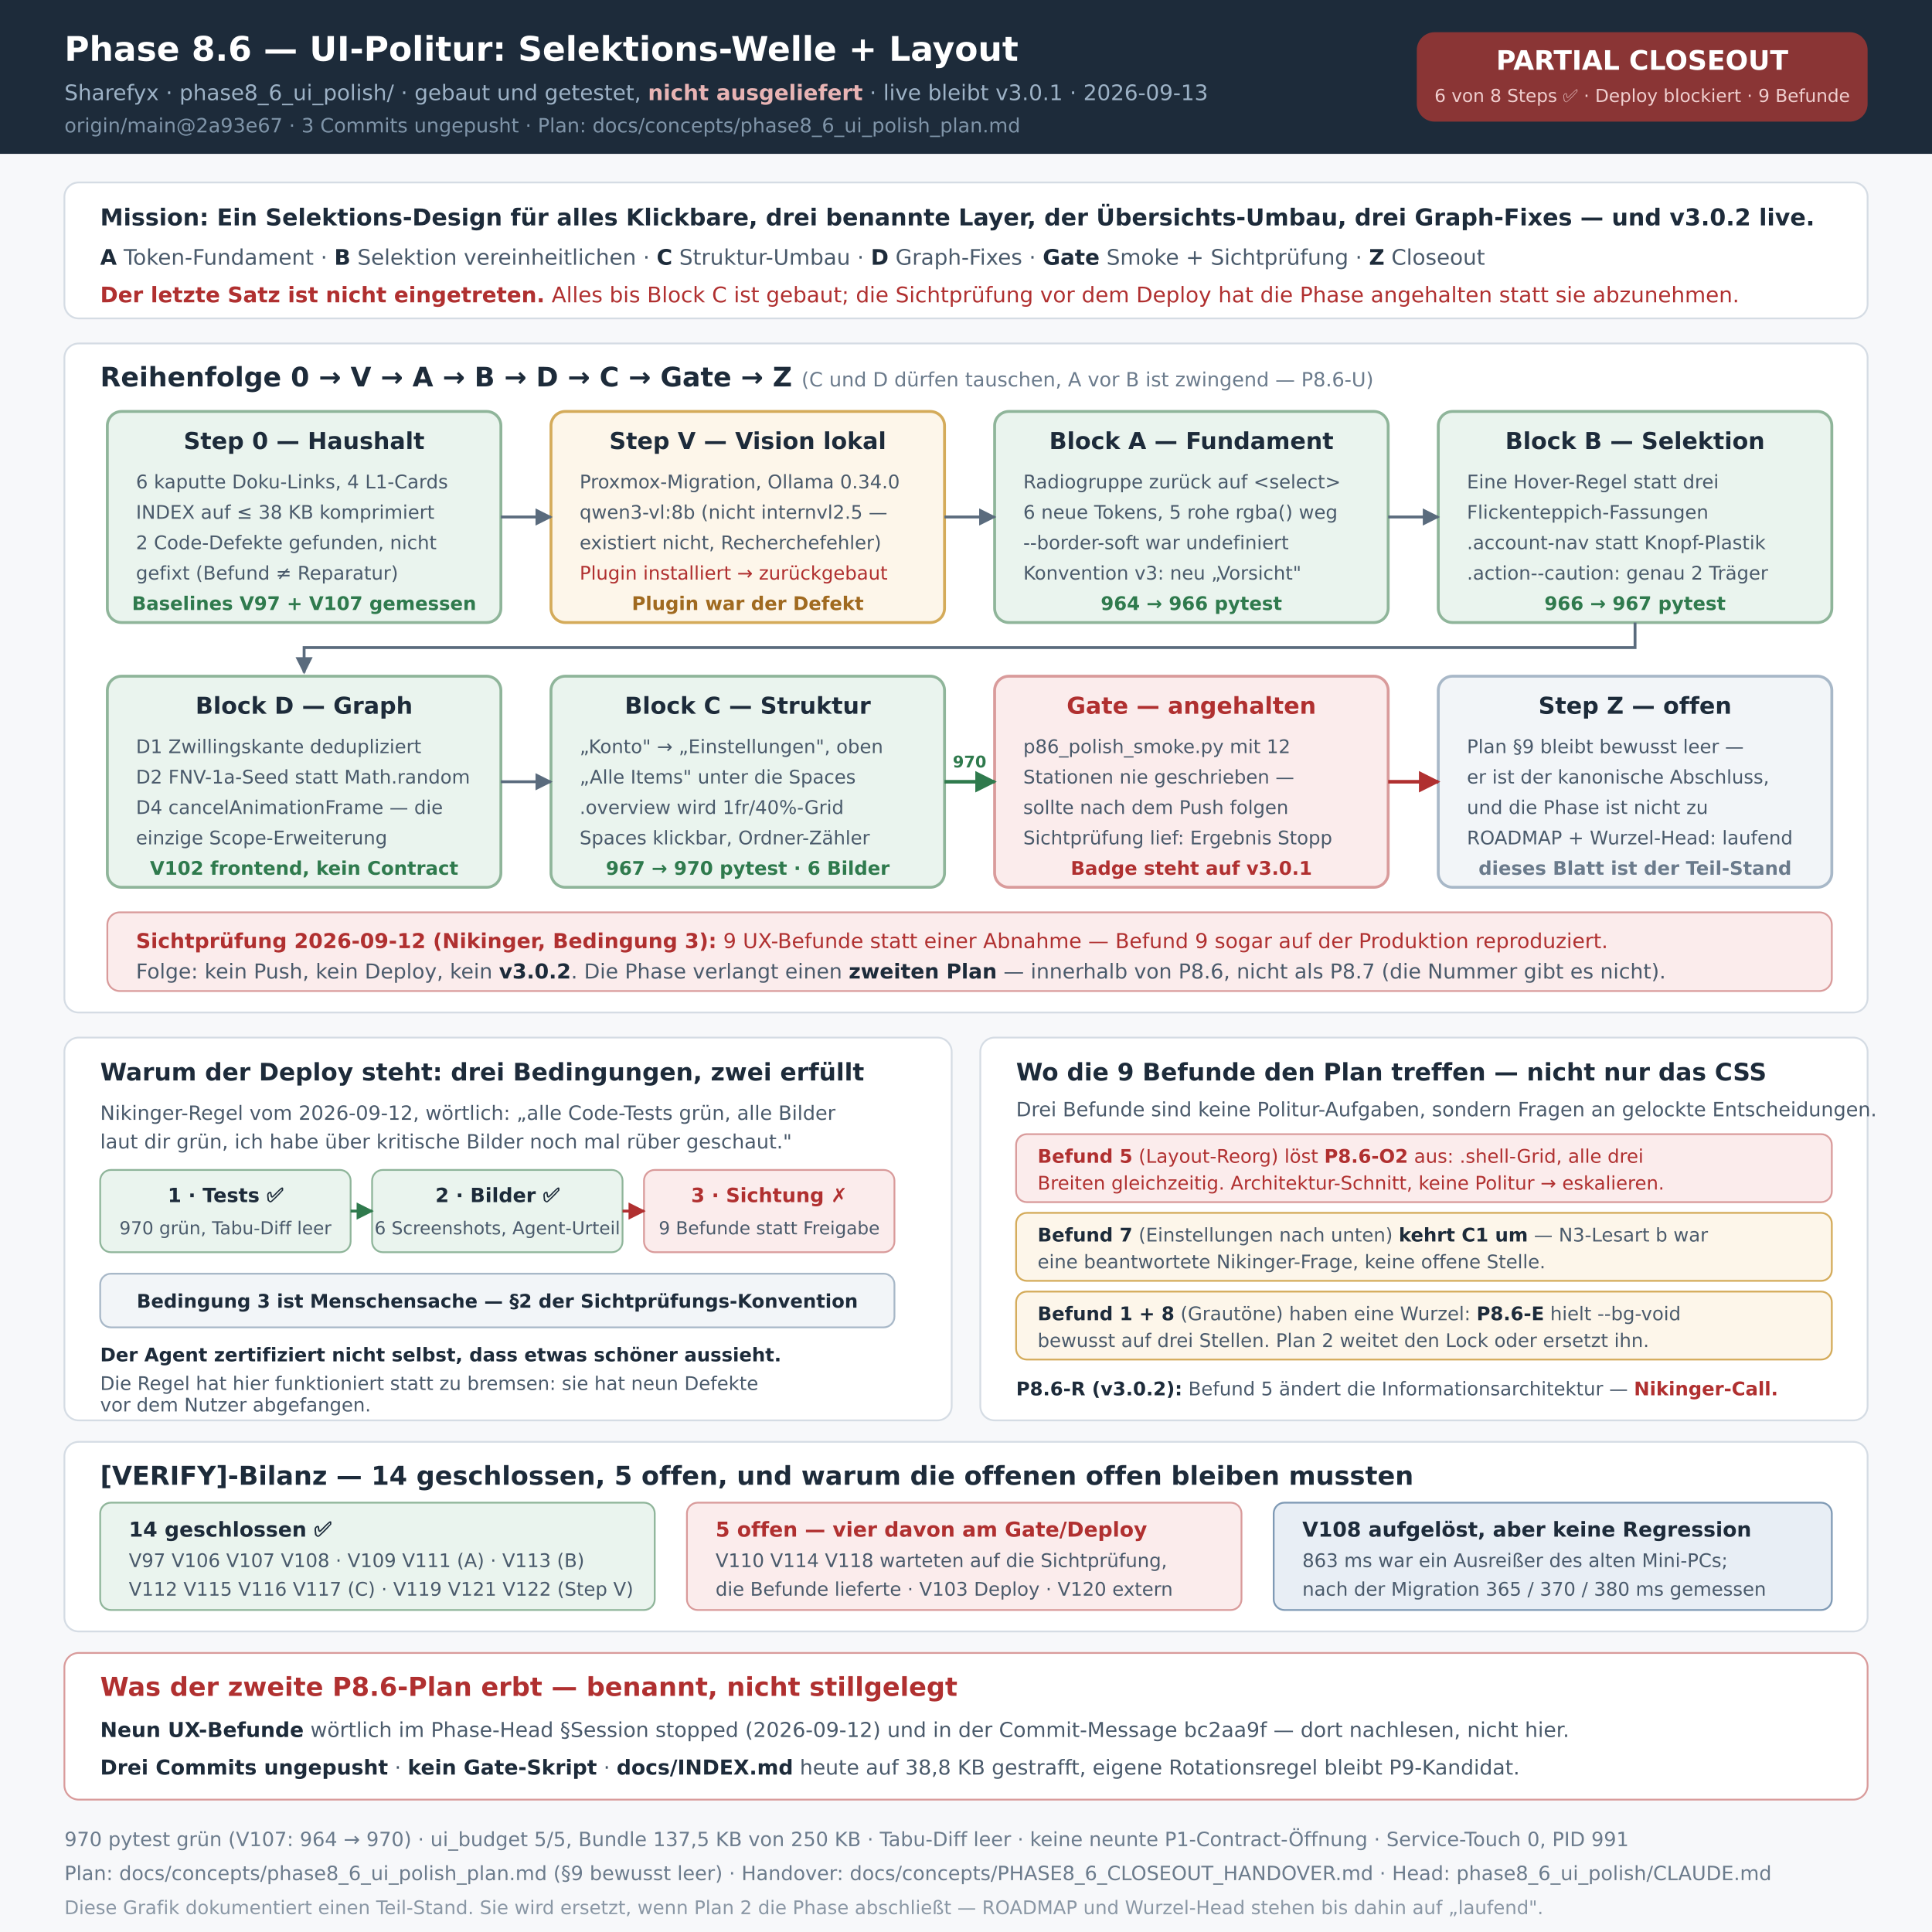
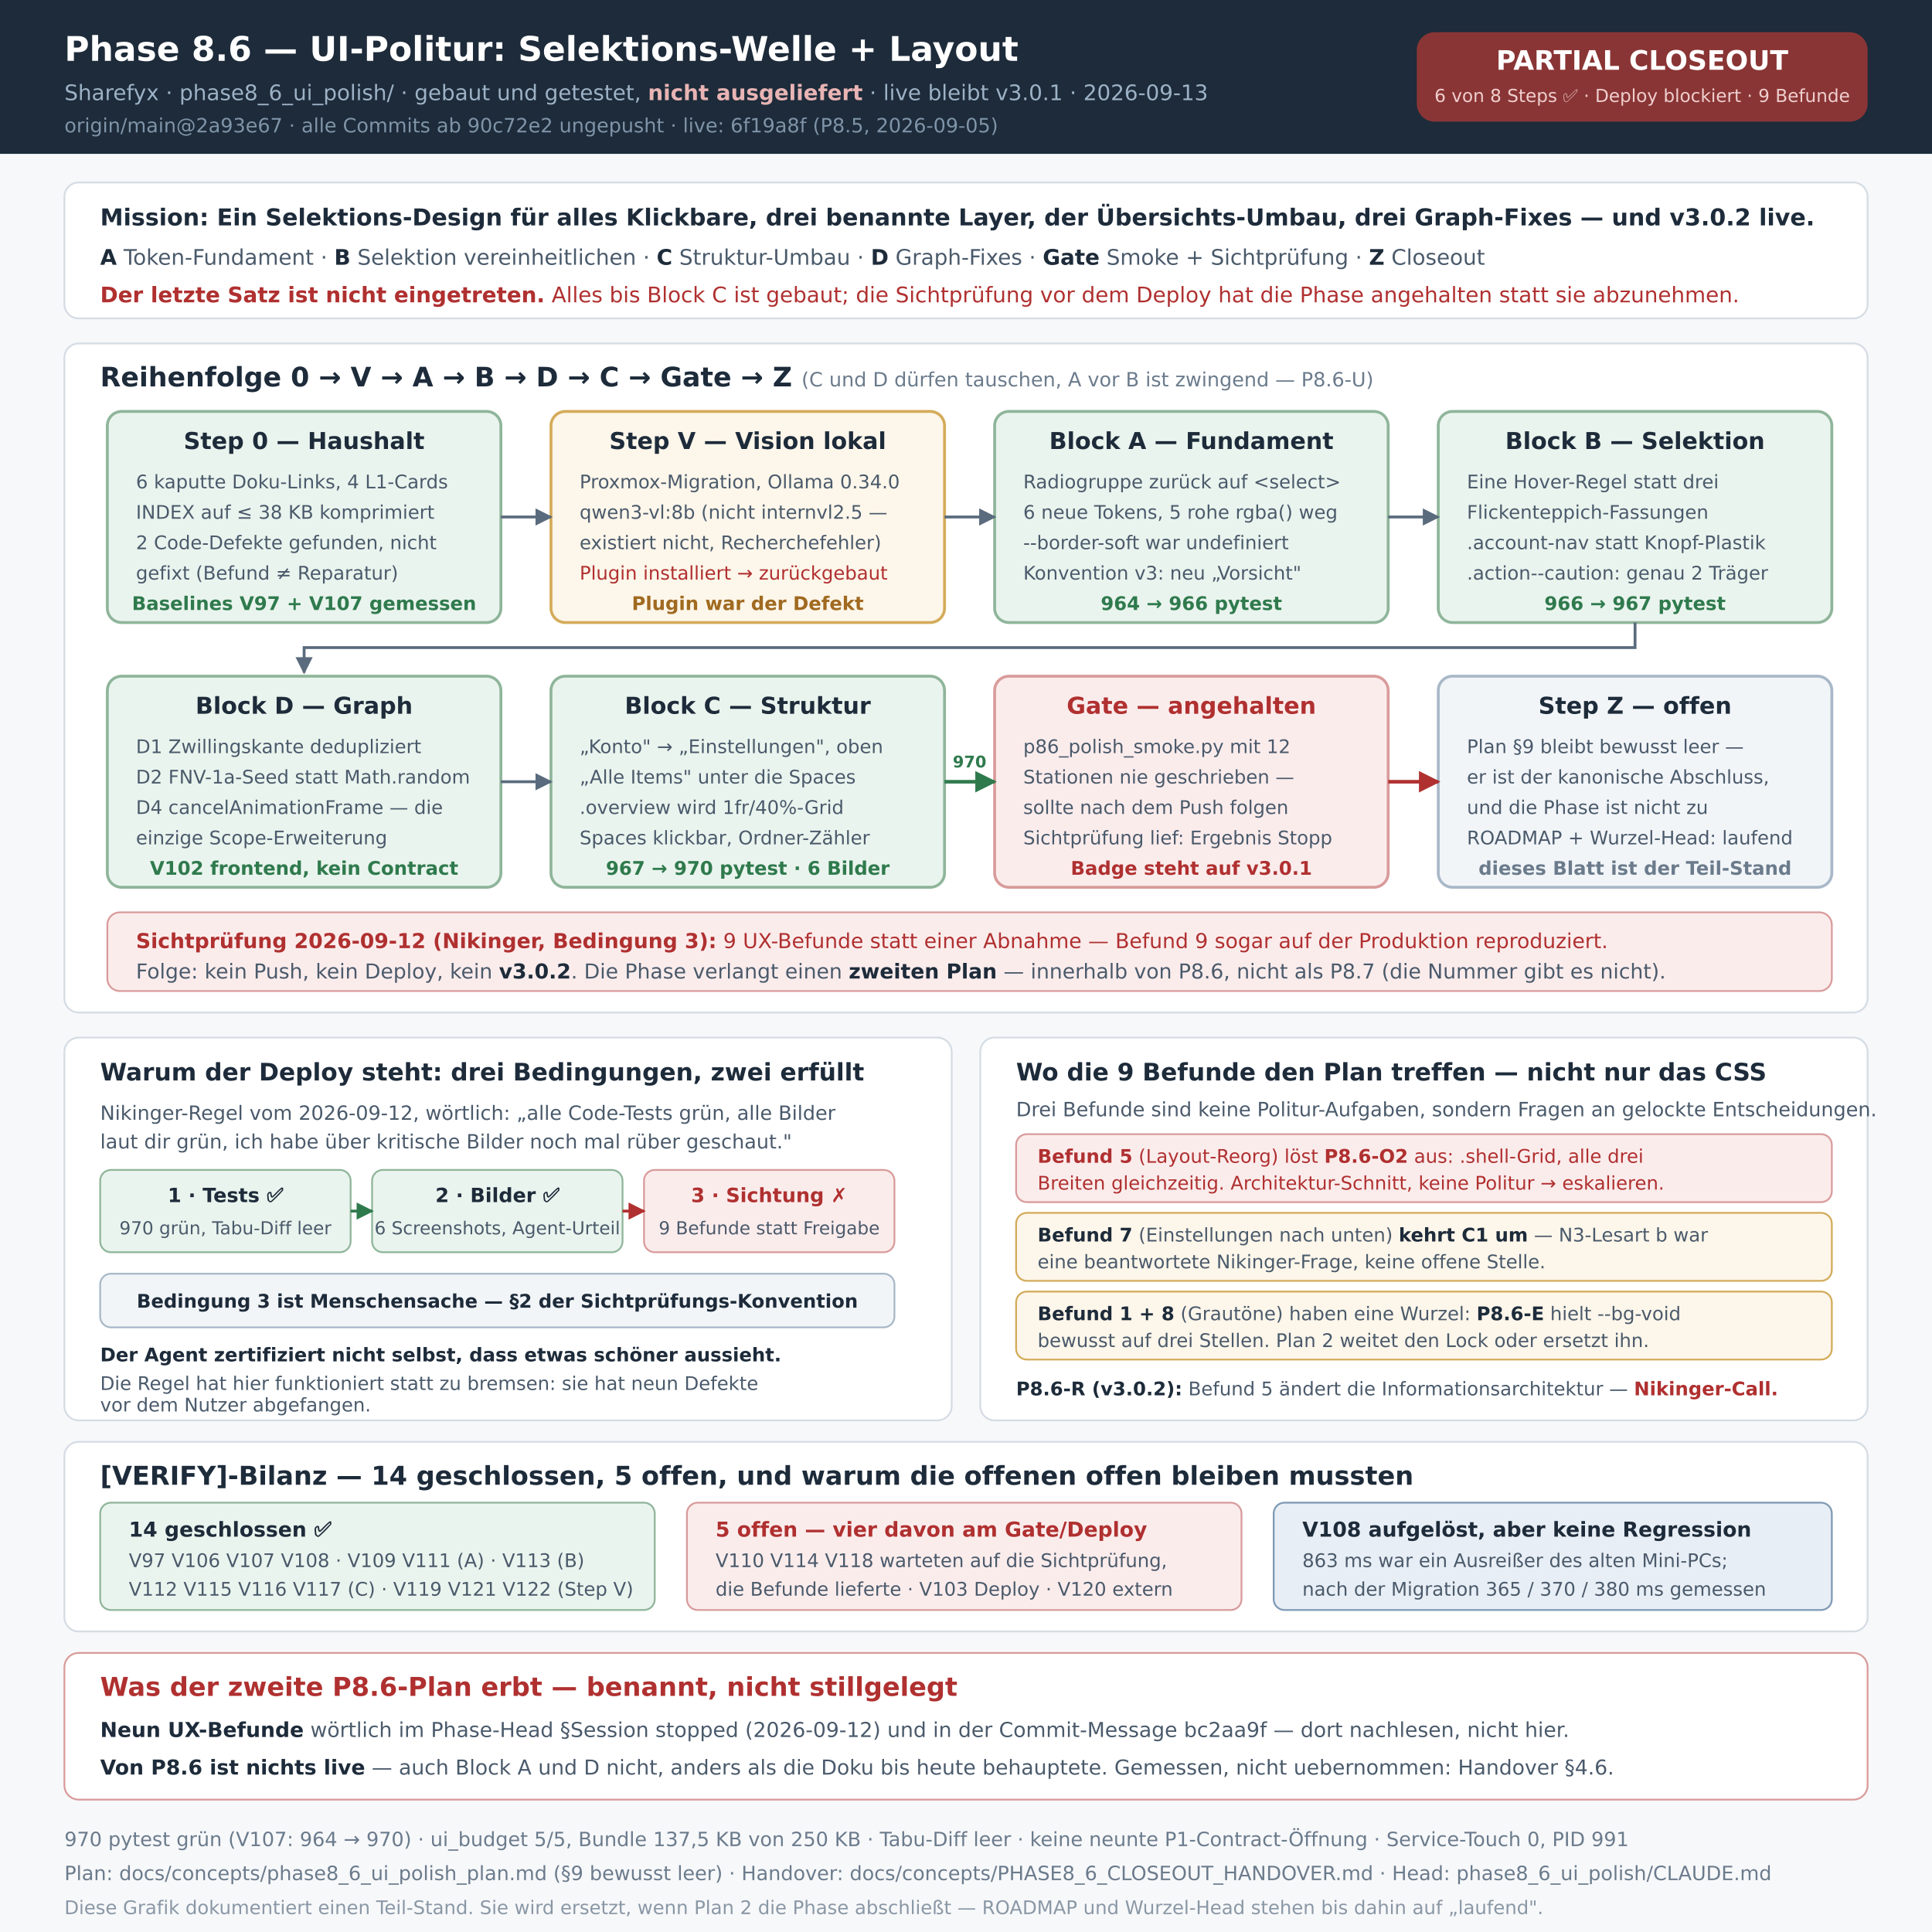
<svg xmlns="http://www.w3.org/2000/svg" width="1080" height="1080" viewBox="0 0 1080 1080" font-family="'DejaVu Sans','Segoe UI',Helvetica,Arial,sans-serif">
  <defs>
    <marker id="ar" viewBox="0 0 10 10" refX="9" refY="5" markerWidth="6" markerHeight="6" orient="auto-start-reverse">
      <path d="M 0 0 L 10 5 L 0 10 z" fill="#5a6b7d" />
    </marker>
    <marker id="arG" viewBox="0 0 10 10" refX="9" refY="5" markerWidth="6" markerHeight="6" orient="auto-start-reverse">
      <path d="M 0 0 L 10 5 L 0 10 z" fill="#2f7a4d" />
    </marker>
    <marker id="arR" viewBox="0 0 10 10" refX="9" refY="5" markerWidth="6" markerHeight="6" orient="auto-start-reverse">
      <path d="M 0 0 L 10 5 L 0 10 z" fill="#b03030" />
    </marker>
  </defs>
  <rect width="1080" height="1080" fill="#f7f8fa" />
  <rect x="0" y="0" width="1080" height="86" fill="#1d2b3a" />
  <text x="36" y="34" font-size="19" font-weight="700" fill="#ffffff">Phase 8.6 — UI-Politur: Selektions-Welle + Layout</text>
  <text x="36" y="56" font-size="12" fill="#9db2c6">Sharefyx · phase8_6_ui_polish/ · gebaut und getestet, <tspan font-weight="700" fill="#e8b4b4">nicht ausgeliefert</tspan> · live bleibt v3.0.1 · 2026-09-13</text>
-   <text x="36" y="74" font-size="11" fill="#7f94a8">origin/main@2a93e67 · 3 Commits ungepusht · Plan: docs/concepts/phase8_6_ui_polish_plan.md</text>
+   <text x="36" y="74" font-size="11" fill="#7f94a8">origin/main@2a93e67 · alle Commits ab 90c72e2 ungepusht · live: 6f19a8f (P8.5, 2026-09-05)</text>
  <rect x="792" y="18" width="252" height="50" rx="10" fill="#8a3535" />
  <text x="918" y="39" font-size="15" font-weight="700" fill="#ffffff" text-anchor="middle">PARTIAL CLOSEOUT</text>
  <text x="918" y="57" font-size="10" fill="#f0cfcf" text-anchor="middle">6 von 8 Steps ✅ · Deploy blockiert · 9 Befunde</text>
  <rect x="36" y="102" width="1008" height="76" rx="8" fill="#ffffff" stroke="#d5dce4" />
  <text x="56" y="126" font-size="13" font-weight="700" fill="#1d2b3a">Mission: Ein Selektions-Design für alles Klickbare, drei benannte Layer, der Übersichts-Umbau, drei Graph-Fixes — und v3.0.2 live.</text>
  <text x="56" y="148" font-size="12" fill="#4a5a6b">
    <tspan font-weight="700" fill="#1d2b3a">A</tspan> Token-Fundament · <tspan font-weight="700" fill="#1d2b3a">B</tspan> Selektion vereinheitlichen · <tspan font-weight="700" fill="#1d2b3a">C</tspan> Struktur-Umbau · <tspan font-weight="700" fill="#1d2b3a">D</tspan> Graph-Fixes · <tspan font-weight="700" fill="#1d2b3a">Gate</tspan> Smoke + Sichtprüfung · <tspan font-weight="700" fill="#1d2b3a">Z</tspan> Closeout</text>
  <text x="56" y="169" font-size="12" fill="#b03030">
    <tspan font-weight="700">Der letzte Satz ist nicht eingetreten.</tspan> Alles bis Block C ist gebaut; die Sichtprüfung vor dem Deploy hat die Phase angehalten statt sie abzunehmen.</text>
  <rect x="36" y="192" width="1008" height="374" rx="8" fill="#ffffff" stroke="#d5dce4" />
  <text x="56" y="216" font-size="15" font-weight="700" fill="#1d2b3a">Reihenfolge 0 → V → A → B → D → C → Gate → Z   <tspan font-size="11" font-weight="400" fill="#6b7b8c">(C und D dürfen tauschen, A vor B ist zwingend — P8.6-U)</tspan>
  </text>
  <rect x="60" y="230" width="220" height="118" rx="8" fill="#eaf4ee" stroke="#8fb59a" stroke-width="1.6" />
  <text x="170" y="251" font-size="13" font-weight="700" fill="#1d2b3a" text-anchor="middle">Step 0 — Haushalt</text>
  <text x="76" y="273" font-size="10.5" fill="#4a5a6b">6 kaputte Doku-Links, 4 L1-Cards</text>
  <text x="76" y="290" font-size="10.5" fill="#4a5a6b">INDEX auf ≤ 38 KB komprimiert</text>
  <text x="76" y="307" font-size="10.5" fill="#4a5a6b">2 Code-Defekte gefunden, nicht</text>
  <text x="76" y="324" font-size="10.5" fill="#4a5a6b">gefixt (Befund ≠ Reparatur)</text>
  <text x="170" y="341" font-size="10.5" fill="#2f7a4d" text-anchor="middle" font-weight="700">Baselines V97 + V107 gemessen</text>
  <rect x="308" y="230" width="220" height="118" rx="8" fill="#fdf6ea" stroke="#d4ab5a" stroke-width="1.6" />
  <text x="418" y="251" font-size="13" font-weight="700" fill="#1d2b3a" text-anchor="middle">Step V — Vision lokal</text>
  <text x="324" y="273" font-size="10.5" fill="#4a5a6b">Proxmox-Migration, Ollama 0.34.0</text>
  <text x="324" y="290" font-size="10.5" fill="#4a5a6b">qwen3-vl:8b (nicht internvl2.5 —</text>
  <text x="324" y="307" font-size="10.5" fill="#4a5a6b">existiert nicht, Recherchefehler)</text>
  <text x="324" y="324" font-size="10.5" fill="#b03030">Plugin installiert → zurückgebaut</text>
  <text x="418" y="341" font-size="10.5" fill="#a06a20" text-anchor="middle" font-weight="700">Plugin war der Defekt</text>
  <rect x="556" y="230" width="220" height="118" rx="8" fill="#eaf4ee" stroke="#8fb59a" stroke-width="1.6" />
  <text x="666" y="251" font-size="13" font-weight="700" fill="#1d2b3a" text-anchor="middle">Block A — Fundament</text>
  <text x="572" y="273" font-size="10.5" fill="#4a5a6b">Radiogruppe zurück auf &lt;select&gt;</text>
  <text x="572" y="290" font-size="10.5" fill="#4a5a6b">6 neue Tokens, 5 rohe rgba() weg</text>
  <text x="572" y="307" font-size="10.5" fill="#4a5a6b">--border-soft war undefiniert</text>
  <text x="572" y="324" font-size="10.5" fill="#4a5a6b">Konvention v3: neu „Vorsicht"</text>
  <text x="666" y="341" font-size="10.5" fill="#2f7a4d" text-anchor="middle" font-weight="700">964 → 966 pytest</text>
  <rect x="804" y="230" width="220" height="118" rx="8" fill="#eaf4ee" stroke="#8fb59a" stroke-width="1.6" />
  <text x="914" y="251" font-size="13" font-weight="700" fill="#1d2b3a" text-anchor="middle">Block B — Selektion</text>
  <text x="820" y="273" font-size="10.5" fill="#4a5a6b">Eine Hover-Regel statt drei</text>
  <text x="820" y="290" font-size="10.5" fill="#4a5a6b">Flickenteppich-Fassungen</text>
  <text x="820" y="307" font-size="10.5" fill="#4a5a6b">.account-nav statt Knopf-Plastik</text>
  <text x="820" y="324" font-size="10.5" fill="#4a5a6b">.action--caution: genau 2 Träger</text>
  <text x="914" y="341" font-size="10.5" fill="#2f7a4d" text-anchor="middle" font-weight="700">966 → 967 pytest</text>
  <line x1="280" y1="289" x2="308" y2="289" stroke="#5a6b7d" stroke-width="1.6" marker-end="url(#ar)" />
  <line x1="528" y1="289" x2="556" y2="289" stroke="#5a6b7d" stroke-width="1.6" marker-end="url(#ar)" />
  <line x1="776" y1="289" x2="804" y2="289" stroke="#5a6b7d" stroke-width="1.6" marker-end="url(#ar)" />
  <polyline points="914,348 914,362 170,362 170,376" fill="none" stroke="#5a6b7d" stroke-width="1.6" marker-end="url(#ar)" />
  <rect x="60" y="378" width="220" height="118" rx="8" fill="#eaf4ee" stroke="#8fb59a" stroke-width="1.6" />
  <text x="170" y="399" font-size="13" font-weight="700" fill="#1d2b3a" text-anchor="middle">Block D — Graph</text>
  <text x="76" y="421" font-size="10.5" fill="#4a5a6b">D1 Zwillingskante dedupliziert</text>
  <text x="76" y="438" font-size="10.5" fill="#4a5a6b">D2 FNV-1a-Seed statt Math.random</text>
  <text x="76" y="455" font-size="10.5" fill="#4a5a6b">D4 cancelAnimationFrame — die</text>
  <text x="76" y="472" font-size="10.5" fill="#4a5a6b">einzige Scope-Erweiterung</text>
  <text x="170" y="489" font-size="10.5" fill="#2f7a4d" text-anchor="middle" font-weight="700">V102 frontend, kein Contract</text>
  <rect x="308" y="378" width="220" height="118" rx="8" fill="#eaf4ee" stroke="#8fb59a" stroke-width="1.6" />
  <text x="418" y="399" font-size="13" font-weight="700" fill="#1d2b3a" text-anchor="middle">Block C — Struktur</text>
  <text x="324" y="421" font-size="10.5" fill="#4a5a6b">„Konto" → „Einstellungen", oben</text>
  <text x="324" y="438" font-size="10.5" fill="#4a5a6b">„Alle Items" unter die Spaces</text>
  <text x="324" y="455" font-size="10.5" fill="#4a5a6b">.overview wird 1fr/40%-Grid</text>
  <text x="324" y="472" font-size="10.5" fill="#4a5a6b">Spaces klickbar, Ordner-Zähler</text>
  <text x="418" y="489" font-size="10.5" fill="#2f7a4d" text-anchor="middle" font-weight="700">967 → 970 pytest · 6 Bilder</text>
  <rect x="556" y="378" width="220" height="118" rx="8" fill="#fbecec" stroke="#d99b9b" stroke-width="1.6" />
  <text x="666" y="399" font-size="13" font-weight="700" fill="#b03030" text-anchor="middle">Gate — angehalten</text>
  <text x="572" y="421" font-size="10.5" fill="#4a5a6b">p86_polish_smoke.py mit 12</text>
  <text x="572" y="438" font-size="10.5" fill="#4a5a6b">Stationen nie geschrieben —</text>
  <text x="572" y="455" font-size="10.5" fill="#4a5a6b">sollte nach dem Push folgen</text>
  <text x="572" y="472" font-size="10.5" fill="#4a5a6b">Sichtprüfung lief: Ergebnis Stopp</text>
  <text x="666" y="489" font-size="10.5" fill="#b03030" text-anchor="middle" font-weight="700">Badge steht auf v3.0.1</text>
  <rect x="804" y="378" width="220" height="118" rx="8" fill="#f2f5f8" stroke="#a8b8c8" stroke-width="1.6" />
  <text x="914" y="399" font-size="13" font-weight="700" fill="#1d2b3a" text-anchor="middle">Step Z — offen</text>
  <text x="820" y="421" font-size="10.5" fill="#4a5a6b">Plan §9 bleibt bewusst leer —</text>
  <text x="820" y="438" font-size="10.5" fill="#4a5a6b">er ist der kanonische Abschluss,</text>
  <text x="820" y="455" font-size="10.5" fill="#4a5a6b">und die Phase ist nicht zu</text>
  <text x="820" y="472" font-size="10.5" fill="#4a5a6b">ROADMAP + Wurzel-Head: laufend</text>
  <text x="914" y="489" font-size="10.5" fill="#6b7b8c" text-anchor="middle" font-weight="700">dieses Blatt ist der Teil-Stand</text>
  <line x1="280" y1="437" x2="308" y2="437" stroke="#5a6b7d" stroke-width="1.6" marker-end="url(#ar)" />
  <line x1="528" y1="437" x2="556" y2="437" stroke="#2f7a4d" stroke-width="2" marker-end="url(#arG)" />
  <text x="542" y="429" font-size="9" fill="#2f7a4d" text-anchor="middle" font-weight="700">970</text>
  <line x1="776" y1="437" x2="804" y2="437" stroke="#b03030" stroke-width="2" marker-end="url(#arR)" />
  <rect x="60" y="510" width="964" height="44" rx="7" fill="#fbecec" stroke="#d99b9b" />
  <text x="76" y="530" font-size="11.5" fill="#b03030">
    <tspan font-weight="700">Sichtprüfung 2026-09-12 (Nikinger, Bedingung 3):</tspan> 9 UX-Befunde statt einer Abnahme — Befund 9 sogar auf der Produktion reproduziert.</text>
  <text x="76" y="547" font-size="11.5" fill="#4a5a6b">Folge: kein Push, kein Deploy, kein <tspan font-weight="700" fill="#1d2b3a">v3.0.2</tspan>. Die Phase verlangt einen <tspan font-weight="700" fill="#1d2b3a">zweiten Plan</tspan> — innerhalb von P8.6, nicht als P8.7 (die Nummer gibt es nicht).</text>
  <rect x="36" y="580" width="496" height="214" rx="8" fill="#ffffff" stroke="#d5dce4" />
  <text x="56" y="604" font-size="13.5" font-weight="700" fill="#1d2b3a">Warum der Deploy steht: drei Bedingungen, zwei erfüllt</text>
  <text x="56" y="626" font-size="11" fill="#4a5a6b">Nikinger-Regel vom 2026-09-12, wörtlich: „alle Code-Tests grün, alle Bilder</text>
  <text x="56" y="642" font-size="11" fill="#4a5a6b">laut dir grün, ich habe über kritische Bilder noch mal rüber geschaut."</text>
  <rect x="56" y="654" width="140" height="46" rx="6" fill="#eaf4ee" stroke="#8fb59a" />
  <text x="126" y="672" font-size="11" font-weight="700" fill="#1d2b3a" text-anchor="middle">1 · Tests ✅</text>
  <text x="126" y="690" font-size="10" fill="#4a5a6b" text-anchor="middle">970 grün, Tabu-Diff leer</text>
  <rect x="208" y="654" width="140" height="46" rx="6" fill="#eaf4ee" stroke="#8fb59a" />
  <text x="278" y="672" font-size="11" font-weight="700" fill="#1d2b3a" text-anchor="middle">2 · Bilder ✅</text>
  <text x="278" y="690" font-size="10" fill="#4a5a6b" text-anchor="middle">6 Screenshots, Agent-Urteil</text>
  <rect x="360" y="654" width="140" height="46" rx="6" fill="#fbecec" stroke="#d99b9b" />
  <text x="430" y="672" font-size="11" font-weight="700" fill="#b03030" text-anchor="middle">3 · Sichtung ✗</text>
  <text x="430" y="690" font-size="10" fill="#4a5a6b" text-anchor="middle">9 Befunde statt Freigabe</text>
  <line x1="196" y1="677" x2="208" y2="677" stroke="#2f7a4d" stroke-width="1.6" marker-end="url(#arG)" />
  <line x1="348" y1="677" x2="360" y2="677" stroke="#b03030" stroke-width="1.6" marker-end="url(#arR)" />
  <rect x="56" y="712" width="444" height="30" rx="6" fill="#f2f5f8" stroke="#a8b8c8" />
  <text x="278" y="731" font-size="10.5" fill="#1d2b3a" text-anchor="middle" font-weight="700">Bedingung 3 ist Menschensache — §2 der Sichtprüfungs-Konvention</text>
  <text x="56" y="761" font-size="10.5" fill="#4a5a6b">
    <tspan font-weight="700" fill="#1d2b3a">Der Agent zertifiziert nicht selbst, dass etwas schöner aussieht.</tspan>
  </text>
  <text x="56" y="777" font-size="10.5" fill="#4a5a6b">Die Regel hat hier funktioniert statt zu bremsen: sie hat neun Defekte</text>
  <text x="56" y="789" font-size="10.5" fill="#4a5a6b">vor dem Nutzer abgefangen.</text>
  <rect x="548" y="580" width="496" height="214" rx="8" fill="#ffffff" stroke="#d5dce4" />
  <text x="568" y="604" font-size="13.5" font-weight="700" fill="#1d2b3a">Wo die 9 Befunde den Plan treffen — nicht nur das CSS</text>
  <text x="568" y="624" font-size="11" fill="#4a5a6b">Drei Befunde sind keine Politur-Aufgaben, sondern Fragen an gelockte Entscheidungen.</text>
  <rect x="568" y="634" width="456" height="38" rx="6" fill="#fbecec" stroke="#d99b9b" />
  <text x="580" y="650" font-size="10.5" fill="#b03030">
    <tspan font-weight="700">Befund 5</tspan> (Layout-Reorg) löst <tspan font-weight="700">P8.6-O2</tspan> aus: .shell-Grid, alle drei</text>
  <text x="580" y="665" font-size="10.5" fill="#b03030">Breiten gleichzeitig. Architektur-Schnitt, keine Politur → eskalieren.</text>
  <rect x="568" y="678" width="456" height="38" rx="6" fill="#fdf6ea" stroke="#d4ab5a" />
  <text x="580" y="694" font-size="10.5" fill="#4a5a6b">
    <tspan font-weight="700" fill="#1d2b3a">Befund 7</tspan> (Einstellungen nach unten) <tspan font-weight="700" fill="#1d2b3a">kehrt C1 um</tspan> — N3-Lesart b war</text>
  <text x="580" y="709" font-size="10.5" fill="#4a5a6b">eine beantwortete Nikinger-Frage, keine offene Stelle.</text>
  <rect x="568" y="722" width="456" height="38" rx="6" fill="#fdf6ea" stroke="#d4ab5a" />
  <text x="580" y="738" font-size="10.5" fill="#4a5a6b">
    <tspan font-weight="700" fill="#1d2b3a">Befund 1 + 8</tspan> (Grautöne) haben eine Wurzel: <tspan font-weight="700" fill="#1d2b3a">P8.6-E</tspan> hielt --bg-void</text>
  <text x="580" y="753" font-size="10.5" fill="#4a5a6b">bewusst auf drei Stellen. Plan 2 weitet den Lock oder ersetzt ihn.</text>
  <text x="568" y="780" font-size="10.5" fill="#4a5a6b">
    <tspan font-weight="700" fill="#1d2b3a">P8.6-R (v3.0.2):</tspan> Befund 5 ändert die Informationsarchitektur — <tspan fill="#b03030" font-weight="700">Nikinger-Call.</tspan>
  </text>
  <rect x="36" y="806" width="1008" height="106" rx="8" fill="#ffffff" stroke="#d5dce4" />
  <text x="56" y="830" font-size="14.5" font-weight="700" fill="#1d2b3a">[VERIFY]-Bilanz — 14 geschlossen, 5 offen, und warum die offenen offen bleiben mussten</text>
  <rect x="56" y="840" width="310" height="60" rx="6" fill="#eaf4ee" stroke="#8fb59a" />
  <text x="72" y="859" font-size="11.5" font-weight="700" fill="#1d2b3a">14 geschlossen ✅</text>
  <text x="72" y="876" font-size="10.5" fill="#4a5a6b">V97 V106 V107 V108 · V109 V111 (A) · V113 (B)</text>
  <text x="72" y="892" font-size="10.5" fill="#4a5a6b">V112 V115 V116 V117 (C) · V119 V121 V122 (Step V)</text>
  <rect x="384" y="840" width="310" height="60" rx="6" fill="#fbecec" stroke="#d99b9b" />
  <text x="400" y="859" font-size="11.5" font-weight="700" fill="#b03030">5 offen — vier davon am Gate/Deploy</text>
  <text x="400" y="876" font-size="10.5" fill="#4a5a6b">V110 V114 V118 warteten auf die Sichtprüfung,</text>
  <text x="400" y="892" font-size="10.5" fill="#4a5a6b">die Befunde lieferte · V103 Deploy · V120 extern</text>
  <rect x="712" y="840" width="312" height="60" rx="6" fill="#e8eef5" stroke="#7f9ab5" />
  <text x="728" y="859" font-size="11.5" font-weight="700" fill="#1d2b3a">V108 aufgelöst, aber keine Regression</text>
  <text x="728" y="876" font-size="10.5" fill="#4a5a6b">863 ms war ein Ausreißer des alten Mini-PCs;</text>
  <text x="728" y="892" font-size="10.5" fill="#4a5a6b">nach der Migration 365 / 370 / 380 ms gemessen</text>
  <rect x="36" y="924" width="1008" height="82" rx="8" fill="#ffffff" stroke="#d99b9b" />
  <text x="56" y="948" font-size="14.5" font-weight="700" fill="#b03030">Was der zweite P8.6-Plan erbt — benannt, nicht stillgelegt</text>
  <text x="56" y="971" font-size="11.5" fill="#4a5a6b">
    <tspan font-weight="700" fill="#1d2b3a">Neun UX-Befunde</tspan> wörtlich im Phase-Head §Session stopped (2026-09-12) und in der Commit-Message bc2aa9f — dort nachlesen, nicht hier.</text>
  <text x="56" y="992" font-size="11.5" fill="#4a5a6b">
-     <tspan font-weight="700" fill="#1d2b3a">Drei Commits ungepusht</tspan> · <tspan font-weight="700" fill="#1d2b3a">kein Gate-Skript</tspan> · <tspan font-weight="700" fill="#1d2b3a">docs/INDEX.md</tspan> heute auf 38,8 KB gestrafft, eigene Rotationsregel bleibt P9-Kandidat.</text>
+     <tspan font-weight="700" fill="#1d2b3a">Von P8.6 ist nichts live</tspan> — auch Block A und D nicht, anders als die Doku bis heute behauptete. Gemessen, nicht uebernommen: Handover §4.6.</text>
  <text x="36" y="1032" font-size="11" fill="#6b7b8c">970 pytest grün (V107: 964 → 970) · ui_budget 5/5, Bundle 137,5 KB von 250 KB · Tabu-Diff leer · keine neunte P1-Contract-Öffnung · Service-Touch 0, PID 991</text>
  <text x="36" y="1051" font-size="11" fill="#6b7b8c">Plan: docs/concepts/phase8_6_ui_polish_plan.md (§9 bewusst leer) · Handover: docs/concepts/PHASE8_6_CLOSEOUT_HANDOVER.md · Head: phase8_6_ui_polish/CLAUDE.md</text>
  <text x="36" y="1070" font-size="10.5" fill="#8a97a5">Diese Grafik dokumentiert einen Teil-Stand. Sie wird ersetzt, wenn Plan 2 die Phase abschließt — ROADMAP und Wurzel-Head stehen bis dahin auf „laufend".</text>
</svg>
